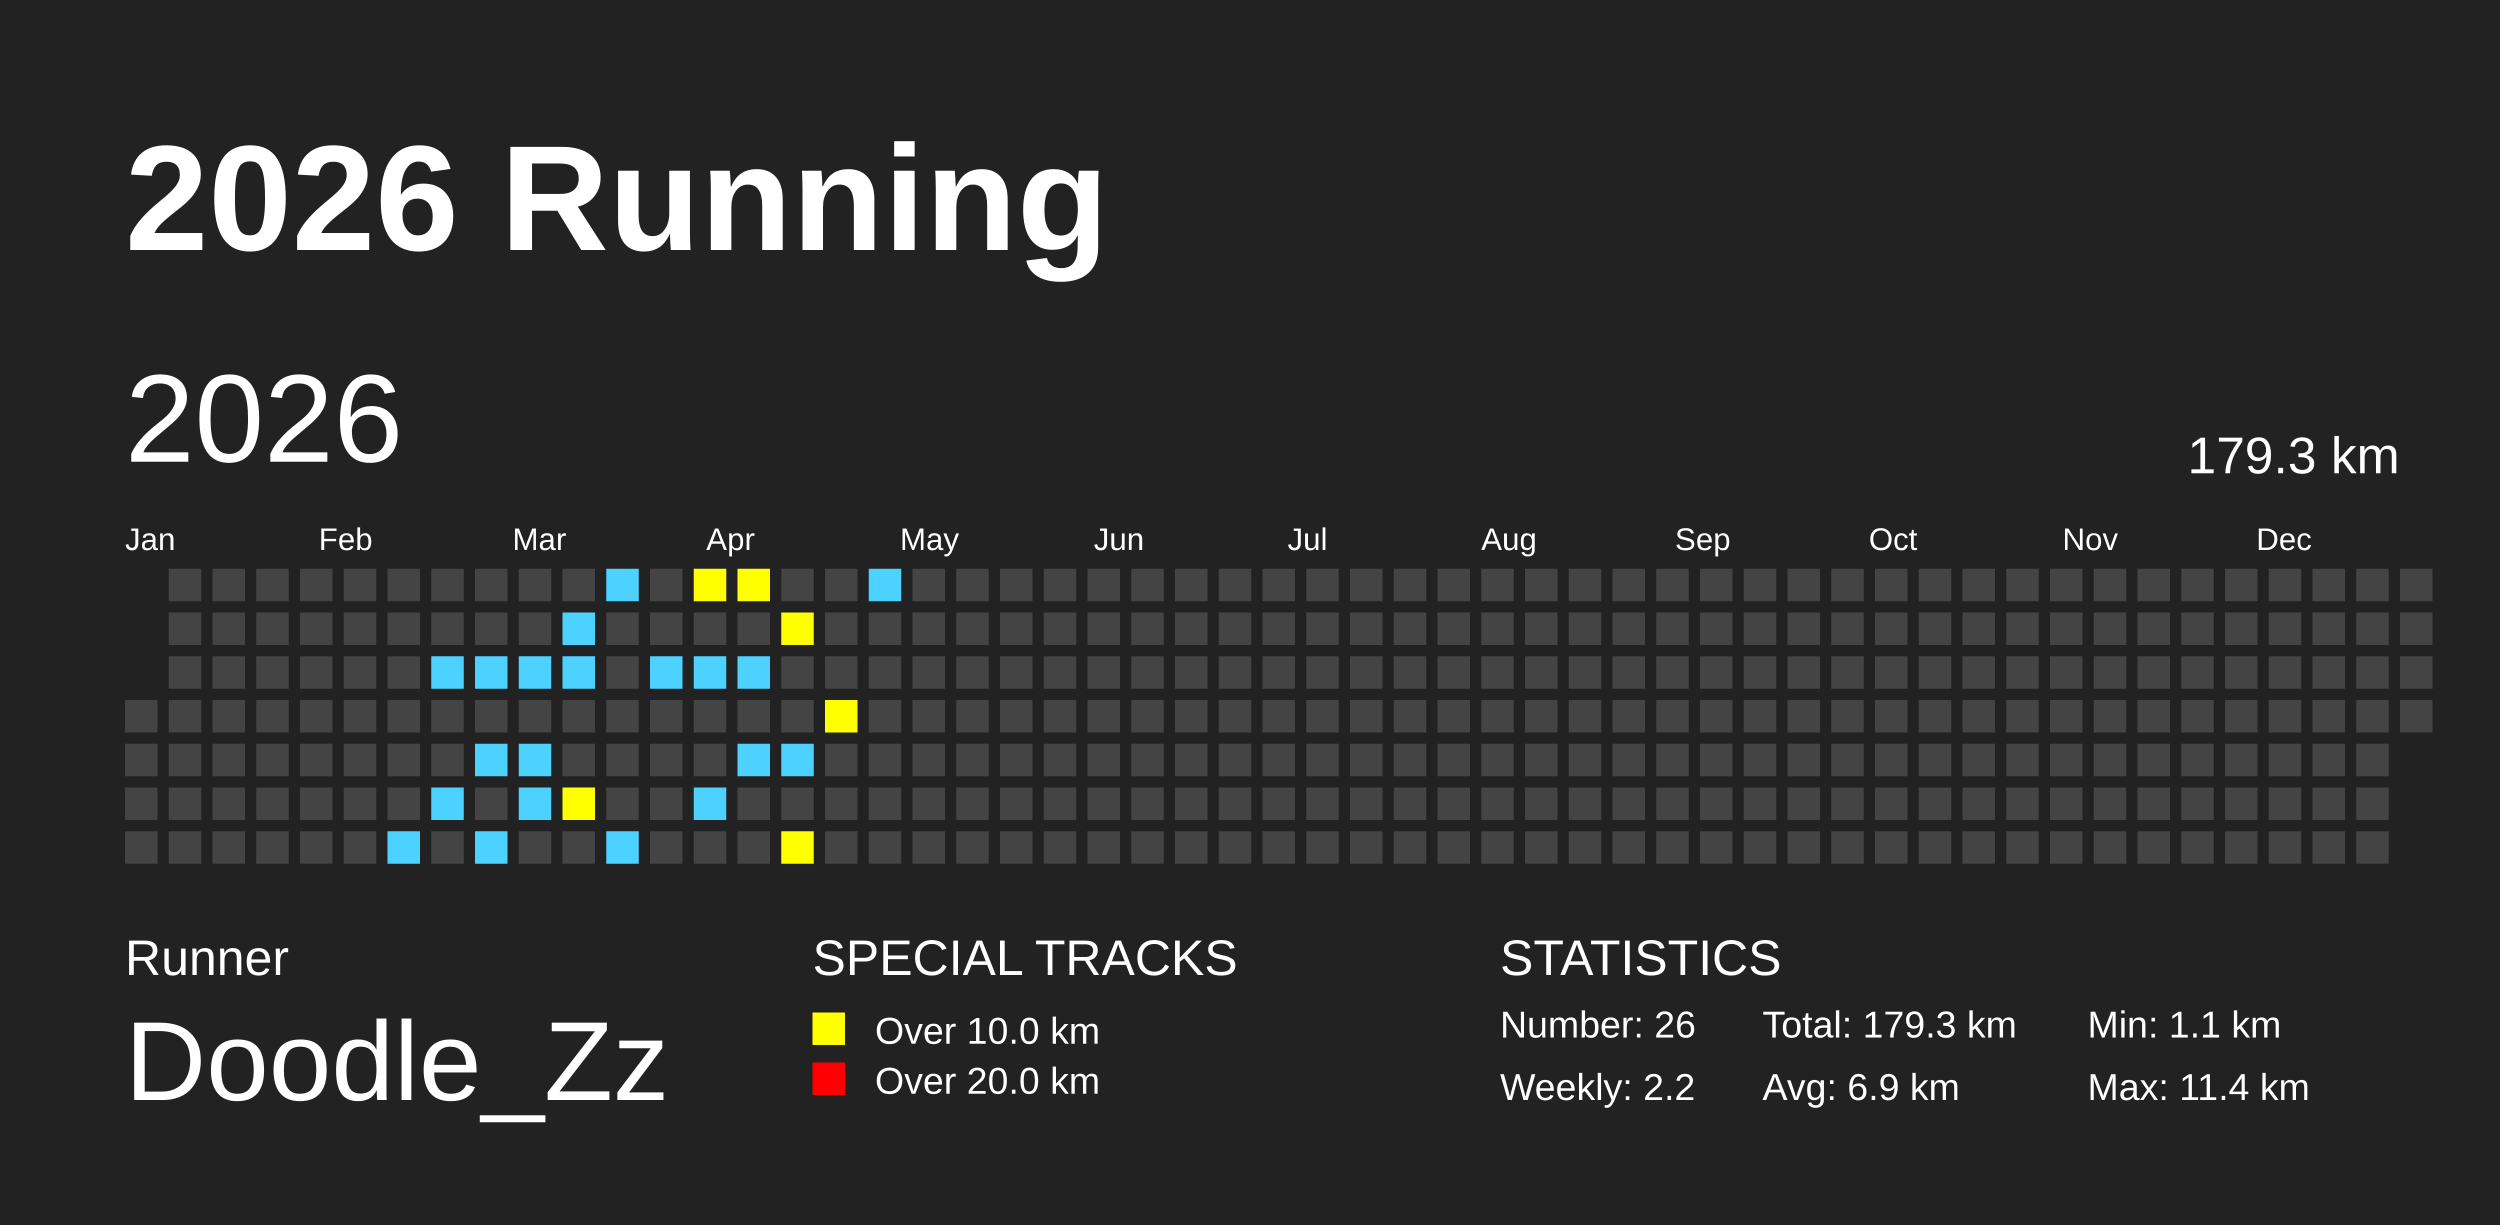
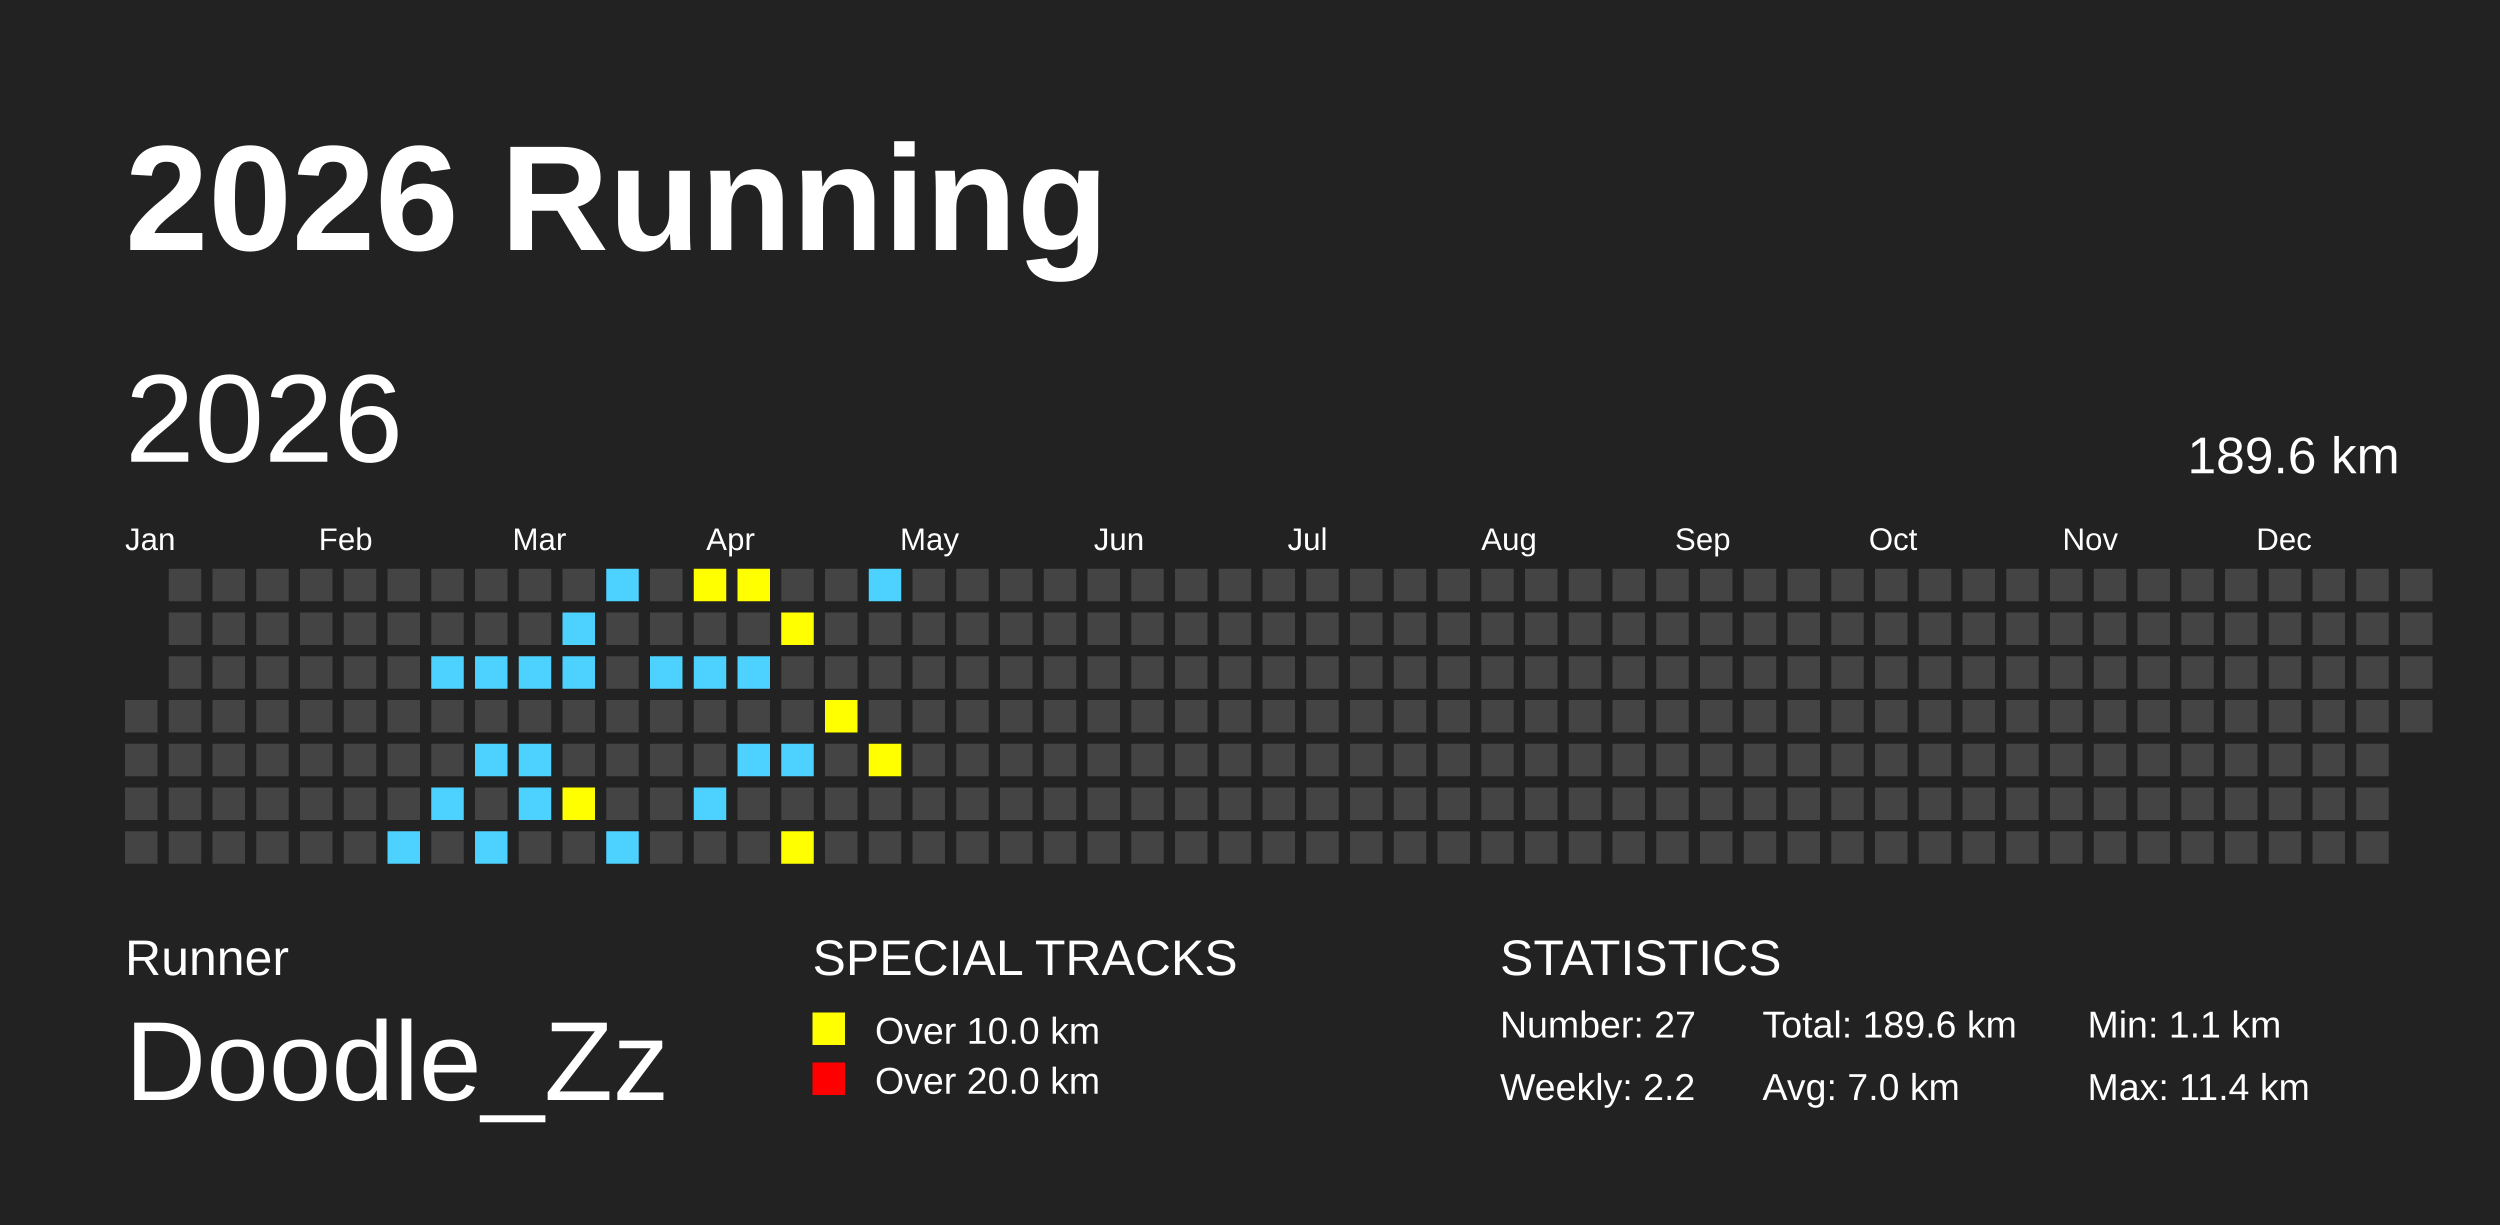
<svg xmlns="http://www.w3.org/2000/svg" baseProfile="full" height="98mm" version="1.1" viewBox="0,0,200,98" width="200mm">
  <defs />
  <rect fill="#222222" height="98" width="200" x="0" y="0" />
  <text fill="#FFFFFF" style="font-size:12px; font-family:Arial; font-weight:bold;" x="10" y="20">2026 Running</text>
  <text fill="#FFFFFF" style="font-size:4px; font-family:Arial" x="10" y="78">Runner</text>
  <text fill="#FFFFFF" style="font-size:9px; font-family:Arial" x="10" y="88">Doodle_Zz</text>
  <text fill="#FFFFFF" style="font-size:4px; font-family:Arial" x="65" y="78">SPECIAL TRACKS</text>
  <rect fill="yellow" height="2.6" width="2.6" x="65" y="81" />
  <text fill="#FFFFFF" style="font-size:3px; font-family:Arial" x="70" y="83.5">Over 10.0 km</text>
  <rect fill="red" height="2.6" width="2.6" x="65" y="85" />
  <text fill="#FFFFFF" style="font-size:3px; font-family:Arial" x="70" y="87.5">Over 20.0 km</text>
  <text fill="#FFFFFF" style="font-size:4px; font-family:Arial" x="120" y="78">STATISTICS</text>
-   <text fill="#FFFFFF" style="font-size:3px; font-family:Arial" x="120" y="83">Number: 26</text>
+   <text fill="#FFFFFF" style="font-size:3px; font-family:Arial" x="120" y="83">Number: 27</text>
  <text fill="#FFFFFF" style="font-size:3px; font-family:Arial" x="120" y="88">Weekly: 2.2</text>
-   <text fill="#FFFFFF" style="font-size:3px; font-family:Arial" x="141" y="83">Total: 179.3 km</text>
-   <text fill="#FFFFFF" style="font-size:3px; font-family:Arial" x="141" y="88">Avg: 6.9 km</text>
+   <text fill="#FFFFFF" style="font-size:3px; font-family:Arial" x="141" y="83">Total: 189.6 km</text>
+   <text fill="#FFFFFF" style="font-size:3px; font-family:Arial" x="141" y="88">Avg: 7.0 km</text>
  <text fill="#FFFFFF" style="font-size:3px; font-family:Arial" x="167" y="83">Min: 1.1 km</text>
  <text fill="#FFFFFF" style="font-size:3px; font-family:Arial" x="167" y="88">Max: 11.4 km</text>
  <text dominant-baseline="hanging" fill="#FFFFFF" style="font-size:10.0px; font-family:Arial;" x="10" y="30">2026</text>
-   <text dominant-baseline="hanging" fill="#FFFFFF" style="font-size:4.125px; font-family:Arial;" x="175" y="35">179.3 km</text>
+   <text dominant-baseline="hanging" fill="#FFFFFF" style="font-size:4.125px; font-family:Arial;" x="175" y="35">189.6 km</text>
  <text fill="#FFFFFF" style="font-size:2.5px; font-family:Arial" x="10.0" y="44">Jan</text>
  <text fill="#FFFFFF" style="font-size:2.5px; font-family:Arial" x="25.5" y="44">Feb</text>
  <text fill="#FFFFFF" style="font-size:2.5px; font-family:Arial" x="41.0" y="44">Mar</text>
  <text fill="#FFFFFF" style="font-size:2.5px; font-family:Arial" x="56.5" y="44">Apr</text>
  <text fill="#FFFFFF" style="font-size:2.5px; font-family:Arial" x="72.0" y="44">May</text>
  <text fill="#FFFFFF" style="font-size:2.5px; font-family:Arial" x="87.5" y="44">Jun</text>
  <text fill="#FFFFFF" style="font-size:2.5px; font-family:Arial" x="103.0" y="44">Jul</text>
  <text fill="#FFFFFF" style="font-size:2.5px; font-family:Arial" x="118.5" y="44">Aug</text>
  <text fill="#FFFFFF" style="font-size:2.5px; font-family:Arial" x="134.0" y="44">Sep</text>
  <text fill="#FFFFFF" style="font-size:2.5px; font-family:Arial" x="149.5" y="44">Oct</text>
  <text fill="#FFFFFF" style="font-size:2.5px; font-family:Arial" x="165.0" y="44">Nov</text>
  <text fill="#FFFFFF" style="font-size:2.5px; font-family:Arial" x="180.5" y="44">Dec</text>
  <rect fill="#444444" height="2.6" width="2.6" x="10.0" y="56.0" />
  <rect fill="#444444" height="2.6" width="2.6" x="10.0" y="59.5" />
  <rect fill="#444444" height="2.6" width="2.6" x="10.0" y="63.0" />
  <rect fill="#444444" height="2.6" width="2.6" x="10.0" y="66.5" />
  <rect fill="#444444" height="2.6" width="2.6" x="13.5" y="45.5" />
  <rect fill="#444444" height="2.6" width="2.6" x="13.5" y="49.0" />
  <rect fill="#444444" height="2.6" width="2.6" x="13.5" y="52.5" />
  <rect fill="#444444" height="2.6" width="2.6" x="13.5" y="56.0" />
  <rect fill="#444444" height="2.6" width="2.6" x="13.5" y="59.5" />
  <rect fill="#444444" height="2.6" width="2.6" x="13.5" y="63.0" />
  <rect fill="#444444" height="2.6" width="2.6" x="13.5" y="66.5" />
  <rect fill="#444444" height="2.6" width="2.6" x="17.0" y="45.5" />
  <rect fill="#444444" height="2.6" width="2.6" x="17.0" y="49.0" />
  <rect fill="#444444" height="2.6" width="2.6" x="17.0" y="52.5" />
  <rect fill="#444444" height="2.6" width="2.6" x="17.0" y="56.0" />
  <rect fill="#444444" height="2.6" width="2.6" x="17.0" y="59.5" />
  <rect fill="#444444" height="2.6" width="2.6" x="17.0" y="63.0" />
  <rect fill="#444444" height="2.6" width="2.6" x="17.0" y="66.5" />
  <rect fill="#444444" height="2.6" width="2.6" x="20.5" y="45.5" />
  <rect fill="#444444" height="2.6" width="2.6" x="20.5" y="49.0" />
  <rect fill="#444444" height="2.6" width="2.6" x="20.5" y="52.5" />
  <rect fill="#444444" height="2.6" width="2.6" x="20.5" y="56.0" />
  <rect fill="#444444" height="2.6" width="2.6" x="20.5" y="59.5" />
  <rect fill="#444444" height="2.6" width="2.6" x="20.5" y="63.0" />
  <rect fill="#444444" height="2.6" width="2.6" x="20.5" y="66.5" />
  <rect fill="#444444" height="2.6" width="2.6" x="24.0" y="45.5" />
  <rect fill="#444444" height="2.6" width="2.6" x="24.0" y="49.0" />
  <rect fill="#444444" height="2.6" width="2.6" x="24.0" y="52.5" />
  <rect fill="#444444" height="2.6" width="2.6" x="24.0" y="56.0" />
  <rect fill="#444444" height="2.6" width="2.6" x="24.0" y="59.5" />
  <rect fill="#444444" height="2.6" width="2.6" x="24.0" y="63.0" />
  <rect fill="#444444" height="2.6" width="2.6" x="24.0" y="66.5" />
  <rect fill="#444444" height="2.6" width="2.6" x="27.5" y="45.5" />
  <rect fill="#444444" height="2.6" width="2.6" x="27.5" y="49.0" />
  <rect fill="#444444" height="2.6" width="2.6" x="27.5" y="52.5" />
  <rect fill="#444444" height="2.6" width="2.6" x="27.5" y="56.0" />
  <rect fill="#444444" height="2.6" width="2.6" x="27.5" y="59.5" />
  <rect fill="#444444" height="2.6" width="2.6" x="27.5" y="63.0" />
  <rect fill="#444444" height="2.6" width="2.6" x="27.5" y="66.5" />
  <rect fill="#444444" height="2.6" width="2.6" x="31.0" y="45.5" />
  <rect fill="#444444" height="2.6" width="2.6" x="31.0" y="49.0" />
  <rect fill="#444444" height="2.6" width="2.6" x="31.0" y="52.5" />
  <rect fill="#444444" height="2.6" width="2.6" x="31.0" y="56.0" />
  <rect fill="#444444" height="2.6" width="2.6" x="31.0" y="59.5" />
  <rect fill="#444444" height="2.6" width="2.6" x="31.0" y="63.0" />
  <rect fill="#4DD2FF" height="2.6" width="2.6" x="31.0" y="66.5" />
  <rect fill="#444444" height="2.6" width="2.6" x="34.5" y="45.5" />
  <rect fill="#444444" height="2.6" width="2.6" x="34.5" y="49.0" />
  <rect fill="#4DD2FF" height="2.6" width="2.6" x="34.5" y="52.5" />
  <rect fill="#444444" height="2.6" width="2.6" x="34.5" y="56.0" />
  <rect fill="#444444" height="2.6" width="2.6" x="34.5" y="59.5" />
  <rect fill="#4DD2FF" height="2.6" width="2.6" x="34.5" y="63.0" />
  <rect fill="#444444" height="2.6" width="2.6" x="34.5" y="66.5" />
  <rect fill="#444444" height="2.6" width="2.6" x="38.0" y="45.5" />
  <rect fill="#444444" height="2.6" width="2.6" x="38.0" y="49.0" />
  <rect fill="#4DD2FF" height="2.6" width="2.6" x="38.0" y="52.5" />
  <rect fill="#444444" height="2.6" width="2.6" x="38.0" y="56.0" />
  <rect fill="#4DD2FF" height="2.6" width="2.6" x="38.0" y="59.5" />
  <rect fill="#444444" height="2.6" width="2.6" x="38.0" y="63.0" />
  <rect fill="#4DD2FF" height="2.6" width="2.6" x="38.0" y="66.5" />
  <rect fill="#444444" height="2.6" width="2.6" x="41.5" y="45.5" />
  <rect fill="#444444" height="2.6" width="2.6" x="41.5" y="49.0" />
  <rect fill="#4DD2FF" height="2.6" width="2.6" x="41.5" y="52.5" />
  <rect fill="#444444" height="2.6" width="2.6" x="41.5" y="56.0" />
  <rect fill="#4DD2FF" height="2.6" width="2.6" x="41.5" y="59.5" />
  <rect fill="#4DD2FF" height="2.6" width="2.6" x="41.5" y="63.0" />
  <rect fill="#444444" height="2.6" width="2.6" x="41.5" y="66.5" />
  <rect fill="#444444" height="2.6" width="2.6" x="45.0" y="45.5" />
  <rect fill="#4DD2FF" height="2.6" width="2.6" x="45.0" y="49.0" />
  <rect fill="#4DD2FF" height="2.6" width="2.6" x="45.0" y="52.5" />
  <rect fill="#444444" height="2.6" width="2.6" x="45.0" y="56.0" />
  <rect fill="#444444" height="2.6" width="2.6" x="45.0" y="59.5" />
  <rect fill="yellow" height="2.6" width="2.6" x="45.0" y="63.0" />
  <rect fill="#444444" height="2.6" width="2.6" x="45.0" y="66.5" />
  <rect fill="#4DD2FF" height="2.6" width="2.6" x="48.5" y="45.5" />
  <rect fill="#444444" height="2.6" width="2.6" x="48.5" y="49.0" />
  <rect fill="#444444" height="2.6" width="2.6" x="48.5" y="52.5" />
  <rect fill="#444444" height="2.6" width="2.6" x="48.5" y="56.0" />
  <rect fill="#444444" height="2.6" width="2.6" x="48.5" y="59.5" />
  <rect fill="#444444" height="2.6" width="2.6" x="48.5" y="63.0" />
  <rect fill="#4DD2FF" height="2.6" width="2.6" x="48.5" y="66.5" />
  <rect fill="#444444" height="2.6" width="2.6" x="52.0" y="45.5" />
  <rect fill="#444444" height="2.6" width="2.6" x="52.0" y="49.0" />
  <rect fill="#4DD2FF" height="2.6" width="2.6" x="52.0" y="52.5" />
  <rect fill="#444444" height="2.6" width="2.6" x="52.0" y="56.0" />
  <rect fill="#444444" height="2.6" width="2.6" x="52.0" y="59.5" />
  <rect fill="#444444" height="2.6" width="2.6" x="52.0" y="63.0" />
  <rect fill="#444444" height="2.6" width="2.6" x="52.0" y="66.5" />
  <rect fill="yellow" height="2.6" width="2.6" x="55.5" y="45.5" />
  <rect fill="#444444" height="2.6" width="2.6" x="55.5" y="49.0" />
  <rect fill="#4DD2FF" height="2.6" width="2.6" x="55.5" y="52.5" />
  <rect fill="#444444" height="2.6" width="2.6" x="55.5" y="56.0" />
  <rect fill="#444444" height="2.6" width="2.6" x="55.5" y="59.5" />
  <rect fill="#4DD2FF" height="2.6" width="2.6" x="55.5" y="63.0" />
  <rect fill="#444444" height="2.6" width="2.6" x="55.5" y="66.5" />
  <rect fill="yellow" height="2.6" width="2.6" x="59.0" y="45.5" />
  <rect fill="#444444" height="2.6" width="2.6" x="59.0" y="49.0" />
  <rect fill="#4DD2FF" height="2.6" width="2.6" x="59.0" y="52.5" />
  <rect fill="#444444" height="2.6" width="2.6" x="59.0" y="56.0" />
  <rect fill="#4DD2FF" height="2.6" width="2.6" x="59.0" y="59.5" />
  <rect fill="#444444" height="2.6" width="2.6" x="59.0" y="63.0" />
  <rect fill="#444444" height="2.6" width="2.6" x="59.0" y="66.5" />
  <rect fill="#444444" height="2.6" width="2.6" x="62.5" y="45.5" />
  <rect fill="yellow" height="2.6" width="2.6" x="62.5" y="49.0" />
  <rect fill="#444444" height="2.6" width="2.6" x="62.5" y="52.5" />
  <rect fill="#444444" height="2.6" width="2.6" x="62.5" y="56.0" />
  <rect fill="#4DD2FF" height="2.6" width="2.6" x="62.5" y="59.5" />
  <rect fill="#444444" height="2.6" width="2.6" x="62.5" y="63.0" />
  <rect fill="yellow" height="2.6" width="2.6" x="62.5" y="66.5" />
  <rect fill="#444444" height="2.6" width="2.6" x="66.0" y="45.5" />
  <rect fill="#444444" height="2.6" width="2.6" x="66.0" y="49.0" />
  <rect fill="#444444" height="2.6" width="2.6" x="66.0" y="52.5" />
  <rect fill="yellow" height="2.6" width="2.6" x="66.0" y="56.0" />
  <rect fill="#444444" height="2.6" width="2.6" x="66.0" y="59.5" />
  <rect fill="#444444" height="2.6" width="2.6" x="66.0" y="63.0" />
  <rect fill="#444444" height="2.6" width="2.6" x="66.0" y="66.5" />
  <rect fill="#4DD2FF" height="2.6" width="2.6" x="69.5" y="45.5" />
  <rect fill="#444444" height="2.6" width="2.6" x="69.5" y="49.0" />
  <rect fill="#444444" height="2.6" width="2.6" x="69.5" y="52.5" />
  <rect fill="#444444" height="2.6" width="2.6" x="69.5" y="56.0" />
-   <rect fill="#444444" height="2.6" width="2.6" x="69.5" y="59.5" />
+   <rect fill="yellow" height="2.6" width="2.6" x="69.5" y="59.5" />
  <rect fill="#444444" height="2.6" width="2.6" x="69.5" y="63.0" />
  <rect fill="#444444" height="2.6" width="2.6" x="69.5" y="66.5" />
  <rect fill="#444444" height="2.6" width="2.6" x="73.0" y="45.5" />
  <rect fill="#444444" height="2.6" width="2.6" x="73.0" y="49.0" />
  <rect fill="#444444" height="2.6" width="2.6" x="73.0" y="52.5" />
  <rect fill="#444444" height="2.6" width="2.6" x="73.0" y="56.0" />
  <rect fill="#444444" height="2.6" width="2.6" x="73.0" y="59.5" />
  <rect fill="#444444" height="2.6" width="2.6" x="73.0" y="63.0" />
  <rect fill="#444444" height="2.6" width="2.6" x="73.0" y="66.5" />
  <rect fill="#444444" height="2.6" width="2.6" x="76.5" y="45.5" />
  <rect fill="#444444" height="2.6" width="2.6" x="76.5" y="49.0" />
  <rect fill="#444444" height="2.6" width="2.6" x="76.5" y="52.5" />
  <rect fill="#444444" height="2.6" width="2.6" x="76.5" y="56.0" />
  <rect fill="#444444" height="2.6" width="2.6" x="76.5" y="59.5" />
  <rect fill="#444444" height="2.6" width="2.6" x="76.5" y="63.0" />
  <rect fill="#444444" height="2.6" width="2.6" x="76.5" y="66.5" />
  <rect fill="#444444" height="2.6" width="2.6" x="80.0" y="45.5" />
  <rect fill="#444444" height="2.6" width="2.6" x="80.0" y="49.0" />
  <rect fill="#444444" height="2.6" width="2.6" x="80.0" y="52.5" />
  <rect fill="#444444" height="2.6" width="2.6" x="80.0" y="56.0" />
  <rect fill="#444444" height="2.6" width="2.6" x="80.0" y="59.5" />
  <rect fill="#444444" height="2.6" width="2.6" x="80.0" y="63.0" />
  <rect fill="#444444" height="2.6" width="2.6" x="80.0" y="66.5" />
  <rect fill="#444444" height="2.6" width="2.6" x="83.5" y="45.5" />
  <rect fill="#444444" height="2.6" width="2.6" x="83.5" y="49.0" />
  <rect fill="#444444" height="2.6" width="2.6" x="83.5" y="52.5" />
  <rect fill="#444444" height="2.6" width="2.6" x="83.5" y="56.0" />
  <rect fill="#444444" height="2.6" width="2.6" x="83.5" y="59.5" />
  <rect fill="#444444" height="2.6" width="2.6" x="83.5" y="63.0" />
  <rect fill="#444444" height="2.6" width="2.6" x="83.5" y="66.5" />
  <rect fill="#444444" height="2.6" width="2.6" x="87.0" y="45.5" />
  <rect fill="#444444" height="2.6" width="2.6" x="87.0" y="49.0" />
  <rect fill="#444444" height="2.6" width="2.6" x="87.0" y="52.5" />
  <rect fill="#444444" height="2.6" width="2.6" x="87.0" y="56.0" />
  <rect fill="#444444" height="2.6" width="2.6" x="87.0" y="59.5" />
  <rect fill="#444444" height="2.6" width="2.6" x="87.0" y="63.0" />
  <rect fill="#444444" height="2.6" width="2.6" x="87.0" y="66.5" />
  <rect fill="#444444" height="2.6" width="2.6" x="90.5" y="45.5" />
  <rect fill="#444444" height="2.6" width="2.6" x="90.5" y="49.0" />
  <rect fill="#444444" height="2.6" width="2.6" x="90.5" y="52.5" />
  <rect fill="#444444" height="2.6" width="2.6" x="90.5" y="56.0" />
  <rect fill="#444444" height="2.6" width="2.6" x="90.5" y="59.5" />
  <rect fill="#444444" height="2.6" width="2.6" x="90.5" y="63.0" />
  <rect fill="#444444" height="2.6" width="2.6" x="90.5" y="66.5" />
  <rect fill="#444444" height="2.6" width="2.6" x="94.0" y="45.5" />
  <rect fill="#444444" height="2.6" width="2.6" x="94.0" y="49.0" />
  <rect fill="#444444" height="2.6" width="2.6" x="94.0" y="52.5" />
  <rect fill="#444444" height="2.6" width="2.6" x="94.0" y="56.0" />
  <rect fill="#444444" height="2.6" width="2.6" x="94.0" y="59.5" />
  <rect fill="#444444" height="2.6" width="2.6" x="94.0" y="63.0" />
  <rect fill="#444444" height="2.6" width="2.6" x="94.0" y="66.5" />
  <rect fill="#444444" height="2.6" width="2.6" x="97.5" y="45.5" />
  <rect fill="#444444" height="2.6" width="2.6" x="97.5" y="49.0" />
  <rect fill="#444444" height="2.6" width="2.6" x="97.5" y="52.5" />
  <rect fill="#444444" height="2.6" width="2.6" x="97.5" y="56.0" />
  <rect fill="#444444" height="2.6" width="2.6" x="97.5" y="59.5" />
  <rect fill="#444444" height="2.6" width="2.6" x="97.5" y="63.0" />
  <rect fill="#444444" height="2.6" width="2.6" x="97.5" y="66.5" />
  <rect fill="#444444" height="2.6" width="2.6" x="101.0" y="45.5" />
  <rect fill="#444444" height="2.6" width="2.6" x="101.0" y="49.0" />
  <rect fill="#444444" height="2.6" width="2.6" x="101.0" y="52.5" />
  <rect fill="#444444" height="2.6" width="2.6" x="101.0" y="56.0" />
  <rect fill="#444444" height="2.6" width="2.6" x="101.0" y="59.5" />
  <rect fill="#444444" height="2.6" width="2.6" x="101.0" y="63.0" />
  <rect fill="#444444" height="2.6" width="2.6" x="101.0" y="66.5" />
  <rect fill="#444444" height="2.6" width="2.6" x="104.5" y="45.5" />
  <rect fill="#444444" height="2.6" width="2.6" x="104.5" y="49.0" />
  <rect fill="#444444" height="2.6" width="2.6" x="104.5" y="52.5" />
  <rect fill="#444444" height="2.6" width="2.6" x="104.5" y="56.0" />
  <rect fill="#444444" height="2.6" width="2.6" x="104.5" y="59.5" />
  <rect fill="#444444" height="2.6" width="2.6" x="104.5" y="63.0" />
  <rect fill="#444444" height="2.6" width="2.6" x="104.5" y="66.5" />
  <rect fill="#444444" height="2.6" width="2.6" x="108.0" y="45.5" />
  <rect fill="#444444" height="2.6" width="2.6" x="108.0" y="49.0" />
  <rect fill="#444444" height="2.6" width="2.6" x="108.0" y="52.5" />
  <rect fill="#444444" height="2.6" width="2.6" x="108.0" y="56.0" />
  <rect fill="#444444" height="2.6" width="2.6" x="108.0" y="59.5" />
  <rect fill="#444444" height="2.6" width="2.6" x="108.0" y="63.0" />
  <rect fill="#444444" height="2.6" width="2.6" x="108.0" y="66.5" />
  <rect fill="#444444" height="2.6" width="2.6" x="111.5" y="45.5" />
  <rect fill="#444444" height="2.6" width="2.6" x="111.5" y="49.0" />
  <rect fill="#444444" height="2.6" width="2.6" x="111.5" y="52.5" />
  <rect fill="#444444" height="2.6" width="2.6" x="111.5" y="56.0" />
  <rect fill="#444444" height="2.6" width="2.6" x="111.5" y="59.5" />
  <rect fill="#444444" height="2.6" width="2.6" x="111.5" y="63.0" />
  <rect fill="#444444" height="2.6" width="2.6" x="111.5" y="66.5" />
  <rect fill="#444444" height="2.6" width="2.6" x="115.0" y="45.5" />
  <rect fill="#444444" height="2.6" width="2.6" x="115.0" y="49.0" />
  <rect fill="#444444" height="2.6" width="2.6" x="115.0" y="52.5" />
  <rect fill="#444444" height="2.6" width="2.6" x="115.0" y="56.0" />
  <rect fill="#444444" height="2.6" width="2.6" x="115.0" y="59.5" />
  <rect fill="#444444" height="2.6" width="2.6" x="115.0" y="63.0" />
  <rect fill="#444444" height="2.6" width="2.6" x="115.0" y="66.5" />
  <rect fill="#444444" height="2.6" width="2.6" x="118.5" y="45.5" />
  <rect fill="#444444" height="2.6" width="2.6" x="118.5" y="49.0" />
  <rect fill="#444444" height="2.6" width="2.6" x="118.5" y="52.5" />
  <rect fill="#444444" height="2.6" width="2.6" x="118.5" y="56.0" />
  <rect fill="#444444" height="2.6" width="2.6" x="118.5" y="59.5" />
  <rect fill="#444444" height="2.6" width="2.6" x="118.5" y="63.0" />
  <rect fill="#444444" height="2.6" width="2.6" x="118.5" y="66.5" />
  <rect fill="#444444" height="2.6" width="2.6" x="122.0" y="45.5" />
  <rect fill="#444444" height="2.6" width="2.6" x="122.0" y="49.0" />
  <rect fill="#444444" height="2.6" width="2.6" x="122.0" y="52.5" />
  <rect fill="#444444" height="2.6" width="2.6" x="122.0" y="56.0" />
  <rect fill="#444444" height="2.6" width="2.6" x="122.0" y="59.5" />
  <rect fill="#444444" height="2.6" width="2.6" x="122.0" y="63.0" />
  <rect fill="#444444" height="2.6" width="2.6" x="122.0" y="66.5" />
  <rect fill="#444444" height="2.6" width="2.6" x="125.5" y="45.5" />
  <rect fill="#444444" height="2.6" width="2.6" x="125.5" y="49.0" />
  <rect fill="#444444" height="2.6" width="2.6" x="125.5" y="52.5" />
  <rect fill="#444444" height="2.6" width="2.6" x="125.5" y="56.0" />
  <rect fill="#444444" height="2.6" width="2.6" x="125.5" y="59.5" />
  <rect fill="#444444" height="2.6" width="2.6" x="125.5" y="63.0" />
  <rect fill="#444444" height="2.6" width="2.6" x="125.5" y="66.5" />
  <rect fill="#444444" height="2.6" width="2.6" x="129.0" y="45.5" />
  <rect fill="#444444" height="2.6" width="2.6" x="129.0" y="49.0" />
  <rect fill="#444444" height="2.6" width="2.6" x="129.0" y="52.5" />
  <rect fill="#444444" height="2.6" width="2.6" x="129.0" y="56.0" />
  <rect fill="#444444" height="2.6" width="2.6" x="129.0" y="59.5" />
  <rect fill="#444444" height="2.6" width="2.6" x="129.0" y="63.0" />
  <rect fill="#444444" height="2.6" width="2.6" x="129.0" y="66.5" />
  <rect fill="#444444" height="2.6" width="2.6" x="132.5" y="45.5" />
  <rect fill="#444444" height="2.6" width="2.6" x="132.5" y="49.0" />
  <rect fill="#444444" height="2.6" width="2.6" x="132.5" y="52.5" />
  <rect fill="#444444" height="2.6" width="2.6" x="132.5" y="56.0" />
  <rect fill="#444444" height="2.6" width="2.6" x="132.5" y="59.5" />
  <rect fill="#444444" height="2.6" width="2.6" x="132.5" y="63.0" />
  <rect fill="#444444" height="2.6" width="2.6" x="132.5" y="66.5" />
  <rect fill="#444444" height="2.6" width="2.6" x="136.0" y="45.5" />
  <rect fill="#444444" height="2.6" width="2.6" x="136.0" y="49.0" />
  <rect fill="#444444" height="2.6" width="2.6" x="136.0" y="52.5" />
  <rect fill="#444444" height="2.6" width="2.6" x="136.0" y="56.0" />
  <rect fill="#444444" height="2.6" width="2.6" x="136.0" y="59.5" />
  <rect fill="#444444" height="2.6" width="2.6" x="136.0" y="63.0" />
  <rect fill="#444444" height="2.6" width="2.6" x="136.0" y="66.5" />
  <rect fill="#444444" height="2.6" width="2.6" x="139.5" y="45.5" />
  <rect fill="#444444" height="2.6" width="2.6" x="139.5" y="49.0" />
  <rect fill="#444444" height="2.6" width="2.6" x="139.5" y="52.5" />
  <rect fill="#444444" height="2.6" width="2.6" x="139.5" y="56.0" />
  <rect fill="#444444" height="2.6" width="2.6" x="139.5" y="59.5" />
  <rect fill="#444444" height="2.6" width="2.6" x="139.5" y="63.0" />
  <rect fill="#444444" height="2.6" width="2.6" x="139.5" y="66.5" />
  <rect fill="#444444" height="2.6" width="2.6" x="143.0" y="45.5" />
  <rect fill="#444444" height="2.6" width="2.6" x="143.0" y="49.0" />
  <rect fill="#444444" height="2.6" width="2.6" x="143.0" y="52.5" />
  <rect fill="#444444" height="2.6" width="2.6" x="143.0" y="56.0" />
  <rect fill="#444444" height="2.6" width="2.6" x="143.0" y="59.5" />
  <rect fill="#444444" height="2.6" width="2.6" x="143.0" y="63.0" />
  <rect fill="#444444" height="2.6" width="2.6" x="143.0" y="66.5" />
  <rect fill="#444444" height="2.6" width="2.6" x="146.5" y="45.5" />
  <rect fill="#444444" height="2.6" width="2.6" x="146.5" y="49.0" />
  <rect fill="#444444" height="2.6" width="2.6" x="146.5" y="52.5" />
  <rect fill="#444444" height="2.6" width="2.6" x="146.5" y="56.0" />
  <rect fill="#444444" height="2.6" width="2.6" x="146.5" y="59.5" />
  <rect fill="#444444" height="2.6" width="2.6" x="146.5" y="63.0" />
  <rect fill="#444444" height="2.6" width="2.6" x="146.5" y="66.5" />
  <rect fill="#444444" height="2.6" width="2.6" x="150.0" y="45.5" />
  <rect fill="#444444" height="2.6" width="2.6" x="150.0" y="49.0" />
  <rect fill="#444444" height="2.6" width="2.6" x="150.0" y="52.5" />
  <rect fill="#444444" height="2.6" width="2.6" x="150.0" y="56.0" />
  <rect fill="#444444" height="2.6" width="2.6" x="150.0" y="59.5" />
  <rect fill="#444444" height="2.6" width="2.6" x="150.0" y="63.0" />
  <rect fill="#444444" height="2.6" width="2.6" x="150.0" y="66.5" />
  <rect fill="#444444" height="2.6" width="2.6" x="153.5" y="45.5" />
  <rect fill="#444444" height="2.6" width="2.6" x="153.5" y="49.0" />
  <rect fill="#444444" height="2.6" width="2.6" x="153.5" y="52.5" />
  <rect fill="#444444" height="2.6" width="2.6" x="153.5" y="56.0" />
  <rect fill="#444444" height="2.6" width="2.6" x="153.5" y="59.5" />
  <rect fill="#444444" height="2.6" width="2.6" x="153.5" y="63.0" />
  <rect fill="#444444" height="2.6" width="2.6" x="153.5" y="66.5" />
  <rect fill="#444444" height="2.6" width="2.6" x="157.0" y="45.5" />
  <rect fill="#444444" height="2.6" width="2.6" x="157.0" y="49.0" />
  <rect fill="#444444" height="2.6" width="2.6" x="157.0" y="52.5" />
  <rect fill="#444444" height="2.6" width="2.6" x="157.0" y="56.0" />
  <rect fill="#444444" height="2.6" width="2.6" x="157.0" y="59.5" />
  <rect fill="#444444" height="2.6" width="2.6" x="157.0" y="63.0" />
  <rect fill="#444444" height="2.6" width="2.6" x="157.0" y="66.5" />
  <rect fill="#444444" height="2.6" width="2.6" x="160.5" y="45.5" />
  <rect fill="#444444" height="2.6" width="2.6" x="160.5" y="49.0" />
  <rect fill="#444444" height="2.6" width="2.6" x="160.5" y="52.5" />
  <rect fill="#444444" height="2.6" width="2.6" x="160.5" y="56.0" />
  <rect fill="#444444" height="2.6" width="2.6" x="160.5" y="59.5" />
  <rect fill="#444444" height="2.6" width="2.6" x="160.5" y="63.0" />
  <rect fill="#444444" height="2.6" width="2.6" x="160.5" y="66.5" />
  <rect fill="#444444" height="2.6" width="2.6" x="164.0" y="45.5" />
  <rect fill="#444444" height="2.6" width="2.6" x="164.0" y="49.0" />
  <rect fill="#444444" height="2.6" width="2.6" x="164.0" y="52.5" />
  <rect fill="#444444" height="2.6" width="2.6" x="164.0" y="56.0" />
  <rect fill="#444444" height="2.6" width="2.6" x="164.0" y="59.5" />
  <rect fill="#444444" height="2.6" width="2.6" x="164.0" y="63.0" />
  <rect fill="#444444" height="2.6" width="2.6" x="164.0" y="66.5" />
  <rect fill="#444444" height="2.6" width="2.6" x="167.5" y="45.5" />
  <rect fill="#444444" height="2.6" width="2.6" x="167.5" y="49.0" />
  <rect fill="#444444" height="2.6" width="2.6" x="167.5" y="52.5" />
  <rect fill="#444444" height="2.6" width="2.6" x="167.5" y="56.0" />
  <rect fill="#444444" height="2.6" width="2.6" x="167.5" y="59.5" />
  <rect fill="#444444" height="2.6" width="2.6" x="167.5" y="63.0" />
  <rect fill="#444444" height="2.6" width="2.6" x="167.5" y="66.5" />
  <rect fill="#444444" height="2.6" width="2.6" x="171.0" y="45.5" />
  <rect fill="#444444" height="2.6" width="2.6" x="171.0" y="49.0" />
  <rect fill="#444444" height="2.6" width="2.6" x="171.0" y="52.5" />
  <rect fill="#444444" height="2.6" width="2.6" x="171.0" y="56.0" />
  <rect fill="#444444" height="2.6" width="2.6" x="171.0" y="59.5" />
  <rect fill="#444444" height="2.6" width="2.6" x="171.0" y="63.0" />
  <rect fill="#444444" height="2.6" width="2.6" x="171.0" y="66.5" />
  <rect fill="#444444" height="2.6" width="2.6" x="174.5" y="45.5" />
  <rect fill="#444444" height="2.6" width="2.6" x="174.5" y="49.0" />
  <rect fill="#444444" height="2.6" width="2.6" x="174.5" y="52.5" />
  <rect fill="#444444" height="2.6" width="2.6" x="174.5" y="56.0" />
  <rect fill="#444444" height="2.6" width="2.6" x="174.5" y="59.5" />
  <rect fill="#444444" height="2.6" width="2.6" x="174.5" y="63.0" />
  <rect fill="#444444" height="2.6" width="2.6" x="174.5" y="66.5" />
  <rect fill="#444444" height="2.6" width="2.6" x="178.0" y="45.5" />
  <rect fill="#444444" height="2.6" width="2.6" x="178.0" y="49.0" />
  <rect fill="#444444" height="2.6" width="2.6" x="178.0" y="52.5" />
  <rect fill="#444444" height="2.6" width="2.6" x="178.0" y="56.0" />
  <rect fill="#444444" height="2.6" width="2.6" x="178.0" y="59.5" />
  <rect fill="#444444" height="2.6" width="2.6" x="178.0" y="63.0" />
  <rect fill="#444444" height="2.6" width="2.6" x="178.0" y="66.5" />
  <rect fill="#444444" height="2.6" width="2.6" x="181.5" y="45.5" />
  <rect fill="#444444" height="2.6" width="2.6" x="181.5" y="49.0" />
  <rect fill="#444444" height="2.6" width="2.6" x="181.5" y="52.5" />
  <rect fill="#444444" height="2.6" width="2.6" x="181.5" y="56.0" />
  <rect fill="#444444" height="2.6" width="2.6" x="181.5" y="59.5" />
  <rect fill="#444444" height="2.6" width="2.6" x="181.5" y="63.0" />
  <rect fill="#444444" height="2.6" width="2.6" x="181.5" y="66.5" />
  <rect fill="#444444" height="2.6" width="2.6" x="185.0" y="45.5" />
  <rect fill="#444444" height="2.6" width="2.6" x="185.0" y="49.0" />
  <rect fill="#444444" height="2.6" width="2.6" x="185.0" y="52.5" />
  <rect fill="#444444" height="2.6" width="2.6" x="185.0" y="56.0" />
  <rect fill="#444444" height="2.6" width="2.6" x="185.0" y="59.5" />
  <rect fill="#444444" height="2.6" width="2.6" x="185.0" y="63.0" />
  <rect fill="#444444" height="2.6" width="2.6" x="185.0" y="66.5" />
  <rect fill="#444444" height="2.6" width="2.6" x="188.5" y="45.5" />
  <rect fill="#444444" height="2.6" width="2.6" x="188.5" y="49.0" />
  <rect fill="#444444" height="2.6" width="2.6" x="188.5" y="52.5" />
  <rect fill="#444444" height="2.6" width="2.6" x="188.5" y="56.0" />
  <rect fill="#444444" height="2.6" width="2.6" x="188.5" y="59.5" />
  <rect fill="#444444" height="2.6" width="2.6" x="188.5" y="63.0" />
  <rect fill="#444444" height="2.6" width="2.6" x="188.5" y="66.5" />
  <rect fill="#444444" height="2.6" width="2.6" x="192.0" y="45.5" />
  <rect fill="#444444" height="2.6" width="2.6" x="192.0" y="49.0" />
  <rect fill="#444444" height="2.6" width="2.6" x="192.0" y="52.5" />
  <rect fill="#444444" height="2.6" width="2.6" x="192.0" y="56.0" />
</svg>
